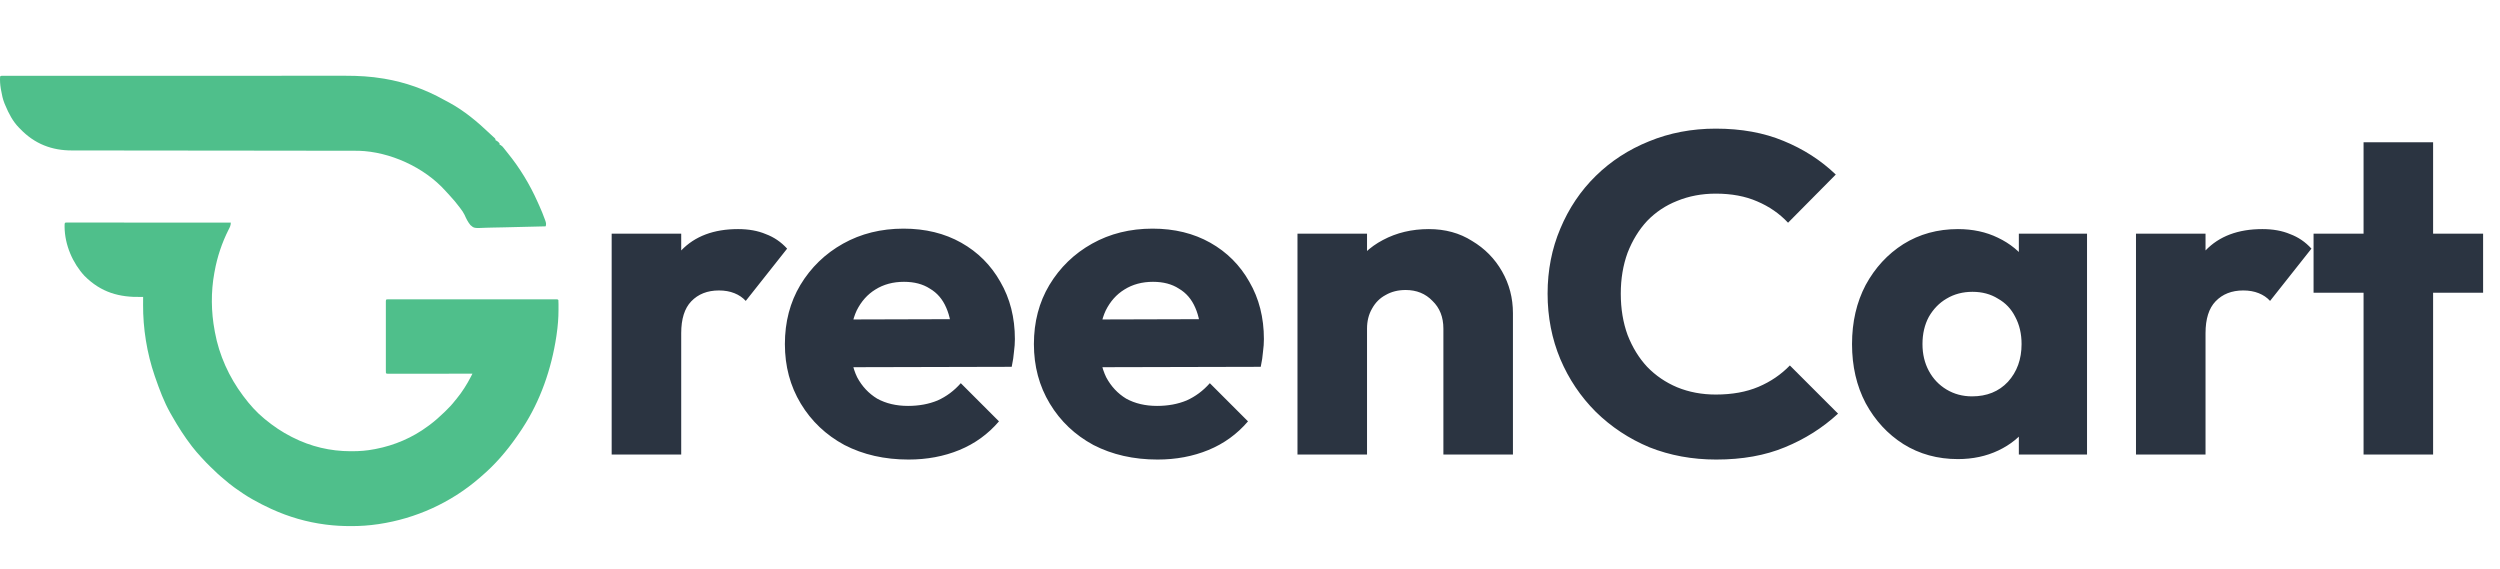
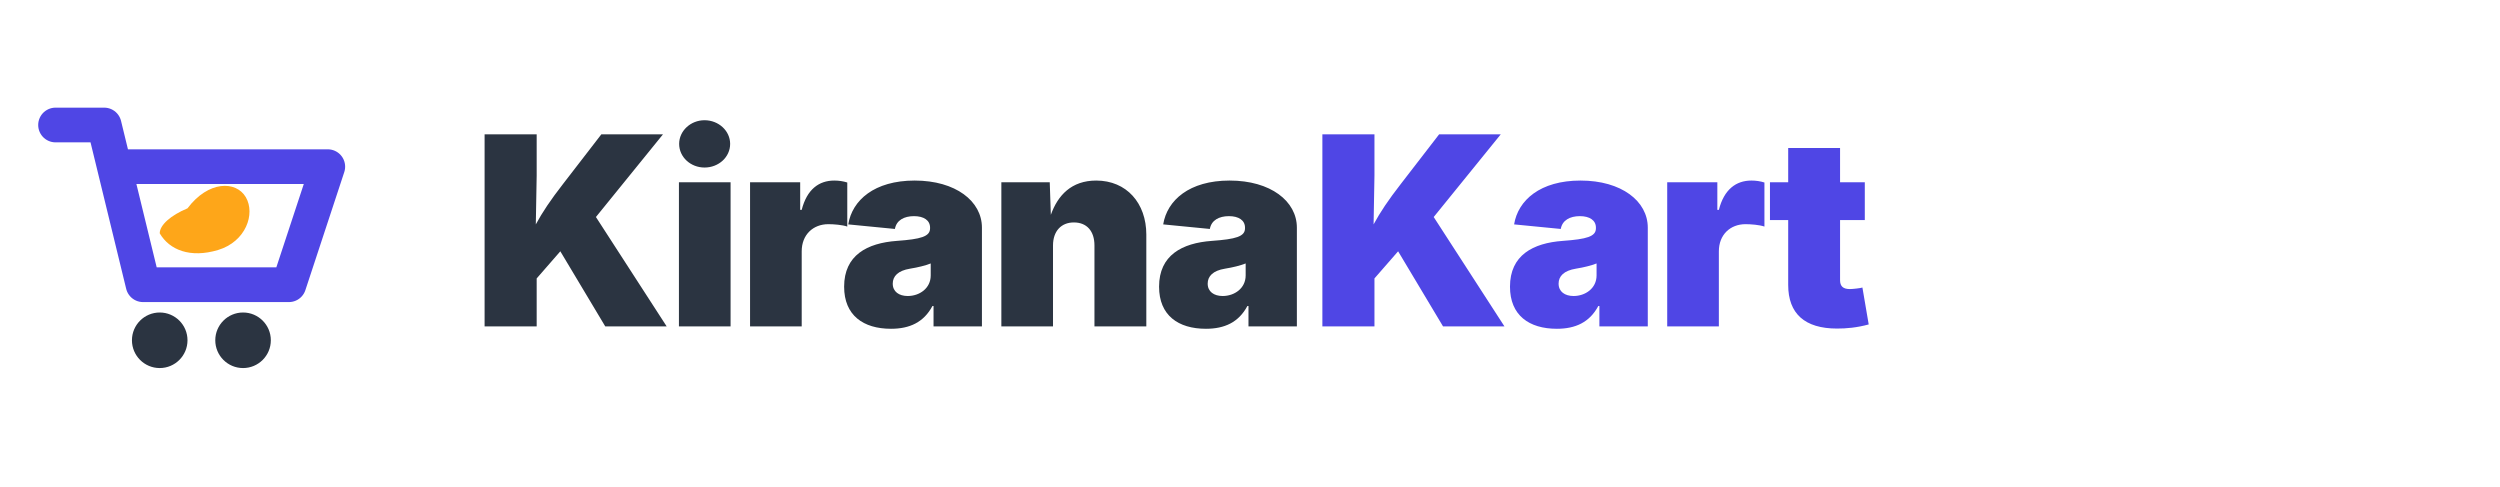
- <svg xmlns="http://www.w3.org/2000/svg" width="132" height="30" viewBox="0 0 132 30" fill="none">
-   <path d="M32.296 24V12.336H35.968V24H32.296ZM35.968 17.592L34.432 16.392C34.736 15.032 35.248 13.976 35.968 13.224C36.688 12.472 37.688 12.096 38.968 12.096C39.528 12.096 40.016 12.184 40.432 12.36C40.864 12.52 41.24 12.776 41.56 13.128L39.376 15.888C39.216 15.712 39.016 15.576 38.776 15.48C38.536 15.384 38.264 15.336 37.96 15.336C37.352 15.336 36.864 15.528 36.496 15.912C36.144 16.28 35.968 16.84 35.968 17.592ZM47.97 24.264C46.706 24.264 45.578 24.008 44.586 23.496C43.61 22.968 42.842 22.24 42.282 21.312C41.722 20.384 41.442 19.336 41.442 18.168C41.442 17 41.714 15.96 42.258 15.048C42.818 14.12 43.57 13.392 44.514 12.864C45.458 12.336 46.522 12.072 47.706 12.072C48.858 12.072 49.874 12.32 50.754 12.816C51.634 13.312 52.322 14 52.818 14.88C53.33 15.76 53.586 16.768 53.586 17.904C53.586 18.112 53.57 18.336 53.538 18.576C53.522 18.8 53.482 19.064 53.418 19.368L43.362 19.392V16.872L51.858 16.848L50.274 17.904C50.258 17.232 50.154 16.68 49.962 16.248C49.77 15.8 49.482 15.464 49.098 15.24C48.73 15 48.274 14.88 47.73 14.88C47.154 14.88 46.65 15.016 46.218 15.288C45.802 15.544 45.474 15.912 45.234 16.392C45.01 16.872 44.898 17.456 44.898 18.144C44.898 18.832 45.018 19.424 45.258 19.92C45.514 20.4 45.866 20.776 46.314 21.048C46.778 21.304 47.322 21.432 47.946 21.432C48.522 21.432 49.042 21.336 49.506 21.144C49.97 20.936 50.378 20.632 50.73 20.232L52.746 22.248C52.17 22.92 51.474 23.424 50.658 23.76C49.842 24.096 48.946 24.264 47.97 24.264ZM61.118 24.264C59.855 24.264 58.727 24.008 57.734 23.496C56.758 22.968 55.99 22.24 55.431 21.312C54.87 20.384 54.59 19.336 54.59 18.168C54.59 17 54.862 15.96 55.407 15.048C55.967 14.12 56.718 13.392 57.663 12.864C58.606 12.336 59.67 12.072 60.855 12.072C62.007 12.072 63.023 12.32 63.903 12.816C64.782 13.312 65.471 14 65.966 14.88C66.478 15.76 66.734 16.768 66.734 17.904C66.734 18.112 66.719 18.336 66.686 18.576C66.671 18.8 66.63 19.064 66.567 19.368L56.511 19.392V16.872L65.007 16.848L63.422 17.904C63.407 17.232 63.303 16.68 63.111 16.248C62.919 15.8 62.63 15.464 62.246 15.24C61.879 15 61.422 14.88 60.879 14.88C60.303 14.88 59.798 15.016 59.367 15.288C58.95 15.544 58.623 15.912 58.383 16.392C58.158 16.872 58.047 17.456 58.047 18.144C58.047 18.832 58.166 19.424 58.407 19.92C58.663 20.4 59.014 20.776 59.462 21.048C59.926 21.304 60.471 21.432 61.094 21.432C61.67 21.432 62.191 21.336 62.654 21.144C63.118 20.936 63.526 20.632 63.879 20.232L65.894 22.248C65.319 22.92 64.623 23.424 63.806 23.76C62.99 24.096 62.094 24.264 61.118 24.264ZM76.211 24V17.352C76.211 16.744 76.019 16.256 75.635 15.888C75.267 15.504 74.795 15.312 74.219 15.312C73.819 15.312 73.467 15.4 73.163 15.576C72.859 15.736 72.619 15.976 72.443 16.296C72.267 16.6 72.179 16.952 72.179 17.352L70.763 16.656C70.763 15.744 70.963 14.944 71.363 14.256C71.763 13.568 72.315 13.04 73.019 12.672C73.739 12.288 74.547 12.096 75.443 12.096C76.307 12.096 77.067 12.304 77.723 12.72C78.395 13.12 78.923 13.656 79.307 14.328C79.691 15 79.883 15.736 79.883 16.536V24H76.211ZM68.507 24V12.336H72.179V24H68.507ZM90.617 24.264C89.353 24.264 88.177 24.048 87.089 23.616C86.017 23.168 85.073 22.544 84.257 21.744C83.457 20.944 82.833 20.016 82.385 18.96C81.937 17.888 81.713 16.736 81.713 15.504C81.713 14.272 81.937 13.128 82.385 12.072C82.833 11 83.457 10.072 84.257 9.288C85.057 8.504 85.993 7.896 87.065 7.464C88.153 7.016 89.329 6.792 90.593 6.792C91.937 6.792 93.129 7.008 94.169 7.44C95.225 7.872 96.145 8.464 96.929 9.216L94.409 11.76C93.961 11.28 93.417 10.904 92.777 10.632C92.153 10.36 91.425 10.224 90.593 10.224C89.857 10.224 89.177 10.352 88.553 10.608C87.945 10.848 87.417 11.2 86.969 11.664C86.537 12.128 86.193 12.688 85.937 13.344C85.697 14 85.577 14.72 85.577 15.504C85.577 16.304 85.697 17.032 85.937 17.688C86.193 18.344 86.537 18.904 86.969 19.368C87.417 19.832 87.945 20.192 88.553 20.448C89.177 20.704 89.857 20.832 90.593 20.832C91.457 20.832 92.209 20.696 92.849 20.424C93.489 20.152 94.041 19.776 94.505 19.296L97.049 21.84C96.233 22.592 95.297 23.184 94.241 23.616C93.201 24.048 91.993 24.264 90.617 24.264ZM103.379 24.24C102.307 24.24 101.347 23.976 100.499 23.448C99.667 22.92 99.003 22.2 98.507 21.288C98.027 20.376 97.787 19.336 97.787 18.168C97.787 17 98.027 15.96 98.507 15.048C99.003 14.136 99.667 13.416 100.499 12.888C101.347 12.36 102.307 12.096 103.379 12.096C104.163 12.096 104.867 12.248 105.491 12.552C106.131 12.856 106.651 13.28 107.051 13.824C107.451 14.352 107.675 14.96 107.723 15.648V20.688C107.675 21.376 107.451 21.992 107.051 22.536C106.667 23.064 106.155 23.48 105.515 23.784C104.875 24.088 104.163 24.24 103.379 24.24ZM104.123 20.928C104.907 20.928 105.539 20.672 106.019 20.16C106.499 19.632 106.739 18.968 106.739 18.168C106.739 17.624 106.627 17.144 106.403 16.728C106.195 16.312 105.891 15.992 105.491 15.768C105.107 15.528 104.659 15.408 104.147 15.408C103.635 15.408 103.179 15.528 102.779 15.768C102.395 15.992 102.083 16.312 101.843 16.728C101.619 17.144 101.507 17.624 101.507 18.168C101.507 18.696 101.619 19.168 101.843 19.584C102.067 20 102.379 20.328 102.779 20.568C103.179 20.808 103.627 20.928 104.123 20.928ZM106.595 24V20.856L107.147 18.024L106.595 15.192V12.336H110.195V24H106.595ZM112.78 24V12.336H116.452V24H112.78ZM116.452 17.592L114.916 16.392C115.22 15.032 115.732 13.976 116.452 13.224C117.172 12.472 118.172 12.096 119.452 12.096C120.012 12.096 120.5 12.184 120.916 12.36C121.348 12.52 121.724 12.776 122.044 13.128L119.86 15.888C119.7 15.712 119.5 15.576 119.26 15.48C119.02 15.384 118.748 15.336 118.444 15.336C117.836 15.336 117.348 15.528 116.98 15.912C116.628 16.28 116.452 16.84 116.452 17.592ZM124.796 24V7.512H128.468V24H124.796ZM122.156 15.456V12.336H131.108V15.456H122.156Z" fill="#2B3441" />
-   <path d="M3.506 11.75C3.533 11.75 3.559 11.75 3.587 11.75C3.632 11.75 3.632 11.75 3.679 11.75C3.73 11.75 3.73 11.75 3.782 11.75C3.817 11.75 3.853 11.75 3.89 11.75C3.99 11.75 4.089 11.75 4.189 11.75C4.296 11.751 4.403 11.751 4.51 11.751C4.696 11.751 4.882 11.751 5.068 11.751C5.337 11.751 5.606 11.751 5.874 11.751C6.31 11.751 6.746 11.752 7.182 11.752C7.606 11.752 8.03 11.752 8.454 11.752C8.48 11.752 8.506 11.752 8.533 11.752C8.664 11.752 8.794 11.753 8.925 11.753C10.012 11.753 11.099 11.754 12.186 11.754C12.186 11.912 12.133 12.002 12.064 12.135C11.721 12.817 11.469 13.563 11.333 14.325C11.328 14.354 11.322 14.384 11.316 14.414C11.134 15.408 11.146 16.465 11.333 17.456C11.338 17.482 11.342 17.509 11.347 17.536C11.569 18.76 12.103 19.918 12.825 20.884C12.838 20.901 12.851 20.918 12.864 20.935C13.185 21.367 13.544 21.768 13.952 22.103C13.977 22.124 13.977 22.124 14.003 22.145C14.437 22.503 14.889 22.808 15.383 23.059C15.405 23.07 15.427 23.081 15.449 23.092C16.413 23.583 17.448 23.824 18.512 23.825C18.535 23.825 18.559 23.825 18.583 23.825C18.984 23.825 19.373 23.796 19.768 23.718C19.792 23.713 19.817 23.709 19.842 23.704C20.817 23.517 21.784 23.11 22.6 22.498C22.649 22.462 22.649 22.462 22.7 22.425C22.966 22.226 23.211 22.006 23.453 21.773C23.469 21.757 23.486 21.741 23.503 21.725C23.692 21.543 23.869 21.358 24.031 21.147C24.055 21.118 24.079 21.09 24.104 21.06C24.4 20.699 24.656 20.295 24.872 19.873C24.885 19.846 24.899 19.819 24.913 19.792C24.924 19.771 24.934 19.751 24.945 19.73C24.921 19.73 24.898 19.73 24.874 19.73C24.306 19.731 23.739 19.731 23.172 19.732C22.897 19.732 22.623 19.732 22.348 19.733C22.109 19.733 21.87 19.733 21.631 19.733C21.504 19.733 21.378 19.733 21.251 19.733C21.132 19.734 21.013 19.734 20.894 19.734C20.85 19.734 20.806 19.734 20.762 19.734C20.703 19.734 20.643 19.734 20.583 19.734C20.55 19.734 20.517 19.734 20.482 19.734C20.407 19.73 20.407 19.73 20.377 19.697C20.374 19.647 20.373 19.597 20.373 19.547C20.373 19.514 20.373 19.482 20.373 19.449C20.373 19.413 20.373 19.377 20.373 19.34C20.373 19.302 20.373 19.265 20.373 19.226C20.373 19.101 20.373 18.976 20.373 18.852C20.373 18.765 20.373 18.679 20.373 18.593C20.373 18.411 20.373 18.23 20.373 18.049C20.373 17.839 20.373 17.629 20.373 17.42C20.373 17.218 20.373 17.017 20.373 16.815C20.373 16.729 20.373 16.643 20.373 16.558C20.373 16.438 20.373 16.318 20.373 16.198C20.373 16.162 20.373 16.126 20.373 16.089C20.373 16.057 20.373 16.024 20.373 15.991C20.373 15.963 20.373 15.934 20.373 15.905C20.377 15.841 20.377 15.841 20.407 15.808C20.456 15.805 20.504 15.804 20.552 15.804C20.584 15.804 20.616 15.804 20.648 15.804C20.683 15.804 20.718 15.804 20.754 15.804C20.791 15.804 20.828 15.804 20.866 15.804C20.969 15.804 21.072 15.804 21.175 15.804C21.286 15.804 21.397 15.804 21.508 15.804C21.725 15.803 21.943 15.803 22.16 15.804C22.337 15.804 22.513 15.804 22.69 15.804C22.715 15.804 22.74 15.804 22.766 15.804C22.817 15.804 22.868 15.804 22.919 15.804C23.397 15.803 23.876 15.804 24.354 15.804C24.765 15.804 25.176 15.804 25.587 15.804C26.063 15.804 26.54 15.803 27.017 15.804C27.067 15.804 27.118 15.804 27.169 15.804C27.206 15.804 27.206 15.804 27.245 15.804C27.421 15.804 27.598 15.804 27.774 15.803C27.989 15.803 28.204 15.803 28.419 15.804C28.529 15.804 28.639 15.804 28.748 15.804C28.867 15.803 28.986 15.804 29.105 15.804C29.14 15.804 29.175 15.804 29.211 15.804C29.242 15.804 29.274 15.804 29.306 15.804C29.334 15.804 29.361 15.804 29.39 15.804C29.451 15.808 29.451 15.808 29.482 15.841C29.491 15.989 29.489 16.138 29.489 16.286C29.489 16.319 29.489 16.319 29.489 16.354C29.489 16.792 29.454 17.22 29.39 17.654C29.383 17.707 29.383 17.707 29.375 17.762C29.116 19.482 28.528 21.171 27.594 22.597C27.573 22.629 27.553 22.66 27.532 22.693C27.472 22.782 27.412 22.871 27.35 22.96C27.327 22.993 27.304 23.027 27.28 23.061C26.745 23.829 26.131 24.54 25.432 25.135C25.392 25.17 25.351 25.205 25.311 25.241C23.791 26.556 21.936 27.38 20.014 27.669C19.991 27.672 19.968 27.675 19.945 27.679C19.482 27.747 19.021 27.779 18.554 27.778C18.532 27.778 18.51 27.778 18.488 27.778C18.08 27.777 17.677 27.756 17.271 27.706C17.239 27.702 17.208 27.698 17.175 27.694C16.203 27.569 15.249 27.294 14.348 26.882C14.328 26.873 14.309 26.864 14.289 26.855C13.977 26.713 13.673 26.557 13.373 26.387C13.352 26.376 13.332 26.364 13.31 26.352C13.011 26.183 12.726 25.992 12.445 25.79C12.414 25.768 12.384 25.747 12.353 25.724C12.182 25.599 12.018 25.468 11.857 25.326C11.79 25.267 11.722 25.21 11.653 25.154C11.527 25.048 11.409 24.935 11.292 24.819C11.228 24.756 11.164 24.695 11.098 24.634C10.951 24.496 10.814 24.347 10.677 24.198C10.652 24.171 10.627 24.145 10.602 24.117C10.453 23.956 10.311 23.792 10.176 23.619C10.16 23.599 10.145 23.579 10.128 23.558C9.741 23.058 9.404 22.528 9.088 21.973C9.056 21.917 9.023 21.86 8.991 21.804C8.66 21.218 8.419 20.569 8.197 19.928C8.18 19.881 8.18 19.881 8.164 19.833C7.757 18.645 7.547 17.341 7.555 16.076C7.555 16.037 7.556 15.998 7.556 15.958C7.556 15.864 7.557 15.77 7.557 15.676C7.519 15.677 7.519 15.677 7.48 15.678C6.307 15.706 5.344 15.45 4.462 14.568C3.838 13.893 3.42 12.935 3.41 11.977C3.411 11.757 3.411 11.757 3.506 11.75Z" fill="#4FBF8B" />
-   <path d="M0.16 4.004C0.187 4.004 0.214 4.004 0.242 4.004C0.287 4.004 0.287 4.004 0.333 4.004C0.364 4.004 0.396 4.004 0.429 4.004C0.536 4.004 0.644 4.004 0.752 4.004C0.829 4.004 0.907 4.004 0.984 4.004C1.154 4.004 1.323 4.004 1.492 4.004C1.744 4.004 1.995 4.004 2.247 4.003C2.722 4.003 3.198 4.003 3.674 4.003C4.041 4.003 4.409 4.003 4.777 4.003C4.882 4.003 4.988 4.003 5.094 4.003C5.12 4.003 5.146 4.003 5.174 4.003C5.914 4.002 6.654 4.002 7.394 4.002C7.422 4.002 7.45 4.002 7.479 4.002C7.62 4.002 7.762 4.002 7.903 4.002C7.931 4.002 7.96 4.002 7.989 4.002C8.045 4.002 8.102 4.002 8.159 4.002C9.042 4.002 9.925 4.002 10.809 4.002C11.801 4.001 12.793 4.001 13.785 4.001C13.891 4.001 13.997 4.001 14.103 4.001C14.129 4.001 14.155 4.001 14.182 4.001C14.601 4.001 15.02 4.001 15.439 4C15.86 4 16.282 4 16.704 4C16.954 4 17.204 4 17.454 4C17.642 4 17.829 4 18.017 4C18.092 4 18.168 4 18.243 4C18.911 3.999 19.575 4.035 20.236 4.147C20.257 4.15 20.277 4.153 20.299 4.157C21.391 4.341 22.458 4.717 23.439 5.268C23.532 5.32 23.625 5.369 23.719 5.417C24.509 5.846 25.209 6.43 25.869 7.06C25.913 7.101 25.958 7.142 26.002 7.183C26.024 7.203 26.046 7.223 26.069 7.245C26.097 7.27 26.097 7.27 26.125 7.295C26.163 7.337 26.163 7.337 26.163 7.403C26.19 7.416 26.19 7.416 26.218 7.43C26.284 7.469 26.328 7.505 26.376 7.568C26.376 7.59 26.376 7.611 26.376 7.634C26.394 7.643 26.412 7.651 26.431 7.66C26.501 7.702 26.536 7.739 26.587 7.805C26.658 7.896 26.73 7.987 26.803 8.077C27.436 8.854 27.971 9.731 28.386 10.665C28.417 10.734 28.448 10.802 28.479 10.871C28.584 11.105 28.681 11.34 28.768 11.583C28.78 11.615 28.78 11.615 28.792 11.649C28.833 11.765 28.846 11.833 28.812 11.951C28.311 11.967 27.81 11.98 27.309 11.987C27.077 11.991 26.844 11.995 26.612 12.004C26.409 12.01 26.206 12.015 26.003 12.016C25.895 12.017 25.788 12.019 25.681 12.024C25.031 12.054 25.031 12.054 24.838 11.884C24.704 11.721 24.614 11.539 24.528 11.343C24.469 11.219 24.393 11.113 24.311 11.006C24.297 10.988 24.284 10.97 24.27 10.951C24.1 10.724 23.92 10.507 23.727 10.303C23.574 10.139 23.574 10.139 23.529 10.087C22.392 8.815 20.566 8.009 18.941 7.961C18.75 7.958 18.558 7.959 18.367 7.959C18.302 7.959 18.237 7.959 18.172 7.959C17.994 7.958 17.816 7.958 17.638 7.958C17.446 7.958 17.254 7.958 17.062 7.958C16.75 7.957 16.439 7.957 16.128 7.957C15.602 7.957 15.076 7.956 14.55 7.955C14.347 7.955 14.145 7.955 13.942 7.954C13.92 7.954 13.897 7.954 13.874 7.954C13.339 7.954 12.804 7.953 12.268 7.952C12.245 7.952 12.222 7.952 12.197 7.952C11.651 7.952 11.105 7.951 10.559 7.951C10.524 7.951 10.524 7.951 10.488 7.951C10.299 7.95 10.11 7.95 9.92 7.95C9.139 7.95 8.358 7.949 7.577 7.947C7.467 7.947 7.356 7.947 7.246 7.947C7.224 7.947 7.202 7.947 7.18 7.947C6.831 7.946 6.482 7.946 6.133 7.946C5.782 7.946 5.431 7.946 5.08 7.945C4.89 7.944 4.7 7.944 4.51 7.944C4.336 7.945 4.162 7.944 3.988 7.944C3.925 7.943 3.862 7.943 3.8 7.944C2.749 7.947 1.833 7.605 1.071 6.81C1.038 6.777 1.038 6.777 1.005 6.744C0.678 6.412 0.462 5.995 0.279 5.558C0.265 5.523 0.25 5.489 0.235 5.454C0.146 5.23 0.098 5.002 0.057 4.762C0.051 4.733 0.046 4.703 0.041 4.672C0.007 4.462 -0.009 4.254 0.005 4.041C0.052 3.991 0.095 4.004 0.16 4.004Z" fill="#4FBF8B" />
+ <svg xmlns="http://www.w3.org/2000/svg" width="180" height="35" viewBox="0 0 180 35" fill="none">
+   <g transform="translate(0, 2)">
+     <path d="M4 7h3.5l2.8 11.5h10.5l2.8-8.5H9" stroke="#4f46e5" stroke-width="2.5" stroke-linecap="round" stroke-linejoin="round" />
+     <circle cx="11.5" cy="22.5" r="2" fill="#2B3441" />
+     <circle cx="17.5" cy="22.5" r="2" fill="#2B3441" />
+     <path d="M13.5 13c1.5-2 3.5-2 4.2-0.8.7 1.2 0 3.2-2 3.8-2 .6-3.5 0-4.2-1.2 0-.6.8-1.3 2-1.8z" fill="#fea619" />
+   </g>
+   <text x="34" y="23.5" font-family="'Plus Jakarta Sans', 'Inter', system-ui, sans-serif" font-size="19" font-weight="900" fill="#2B3441" letter-spacing="-0.5">Kirana<tspan fill="#4f46e5">Kart</tspan>
+   </text>
</svg>
